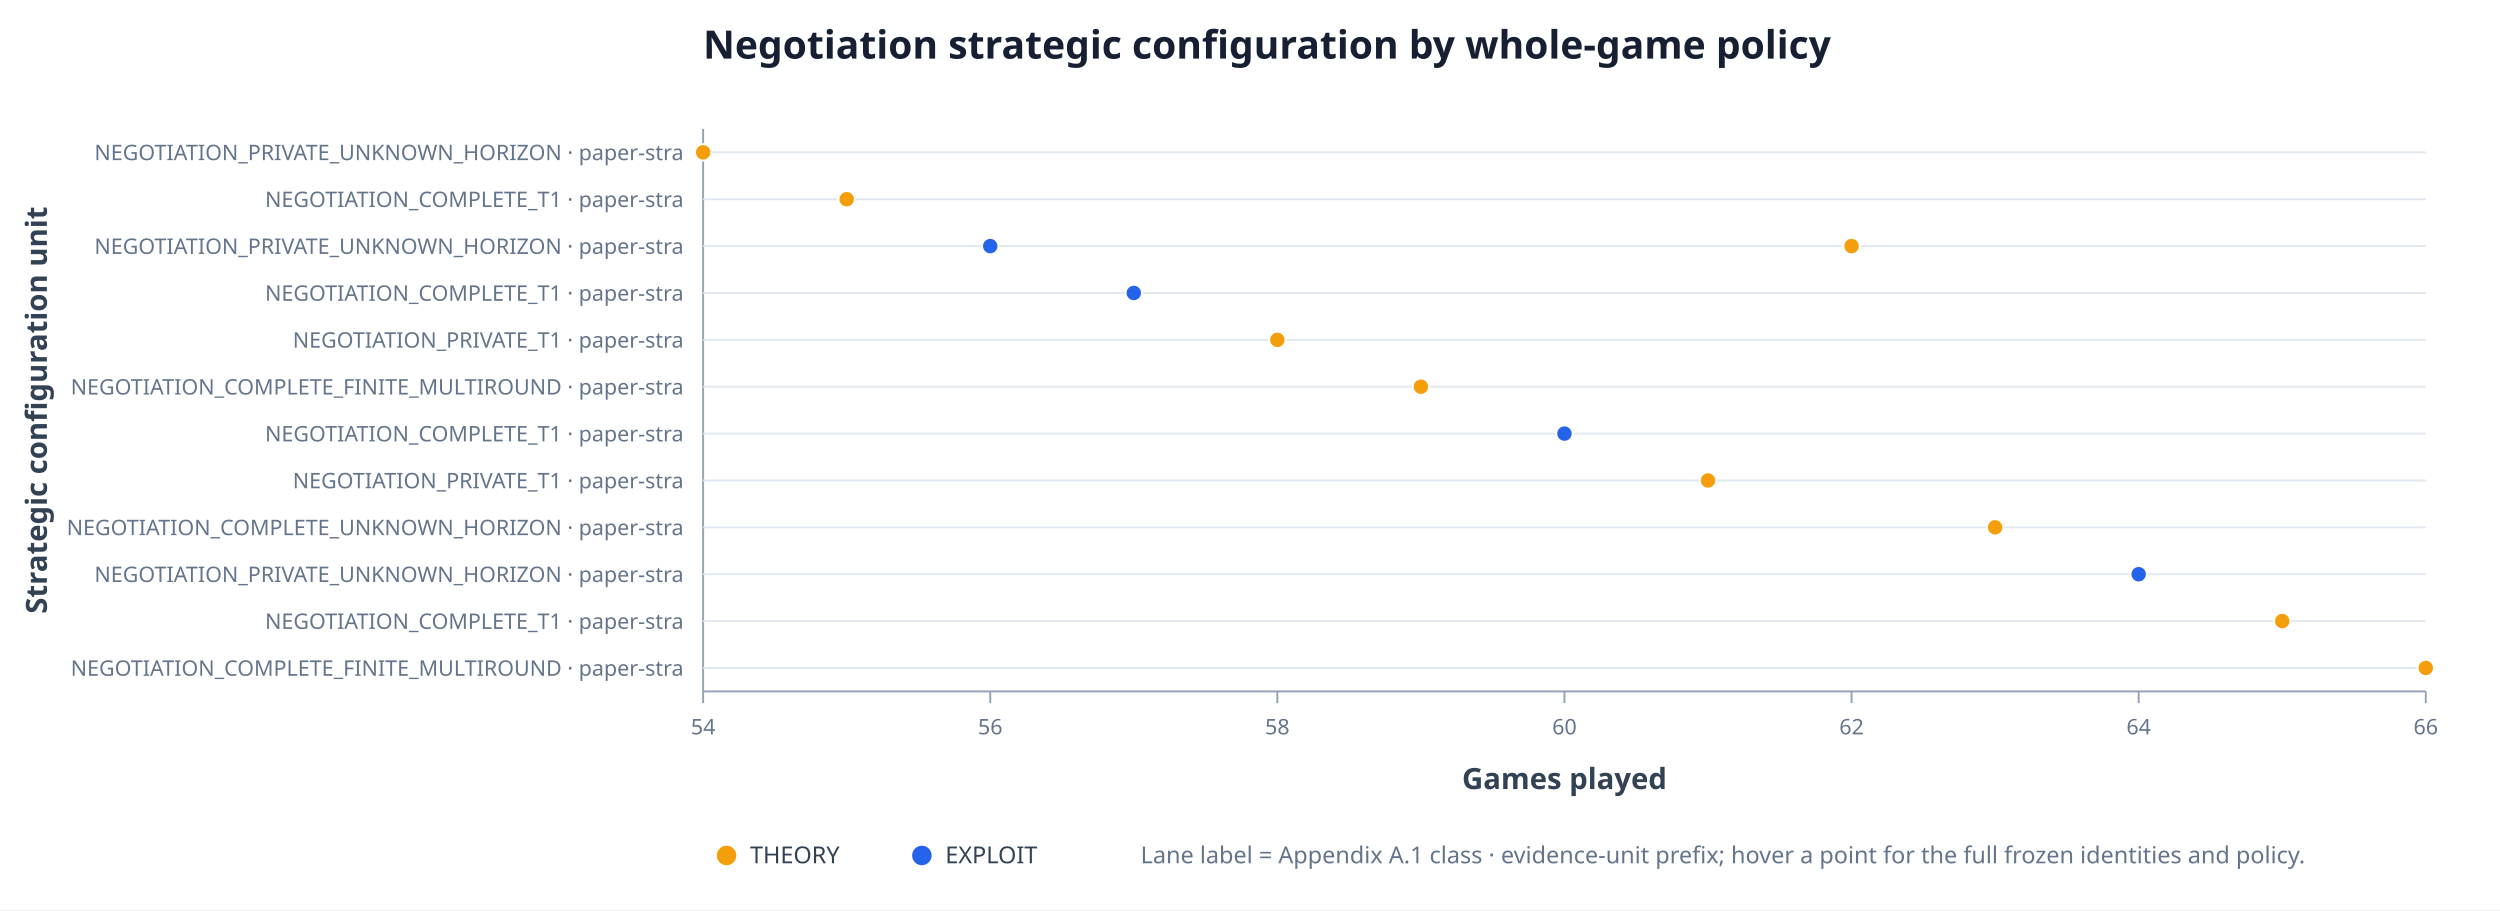
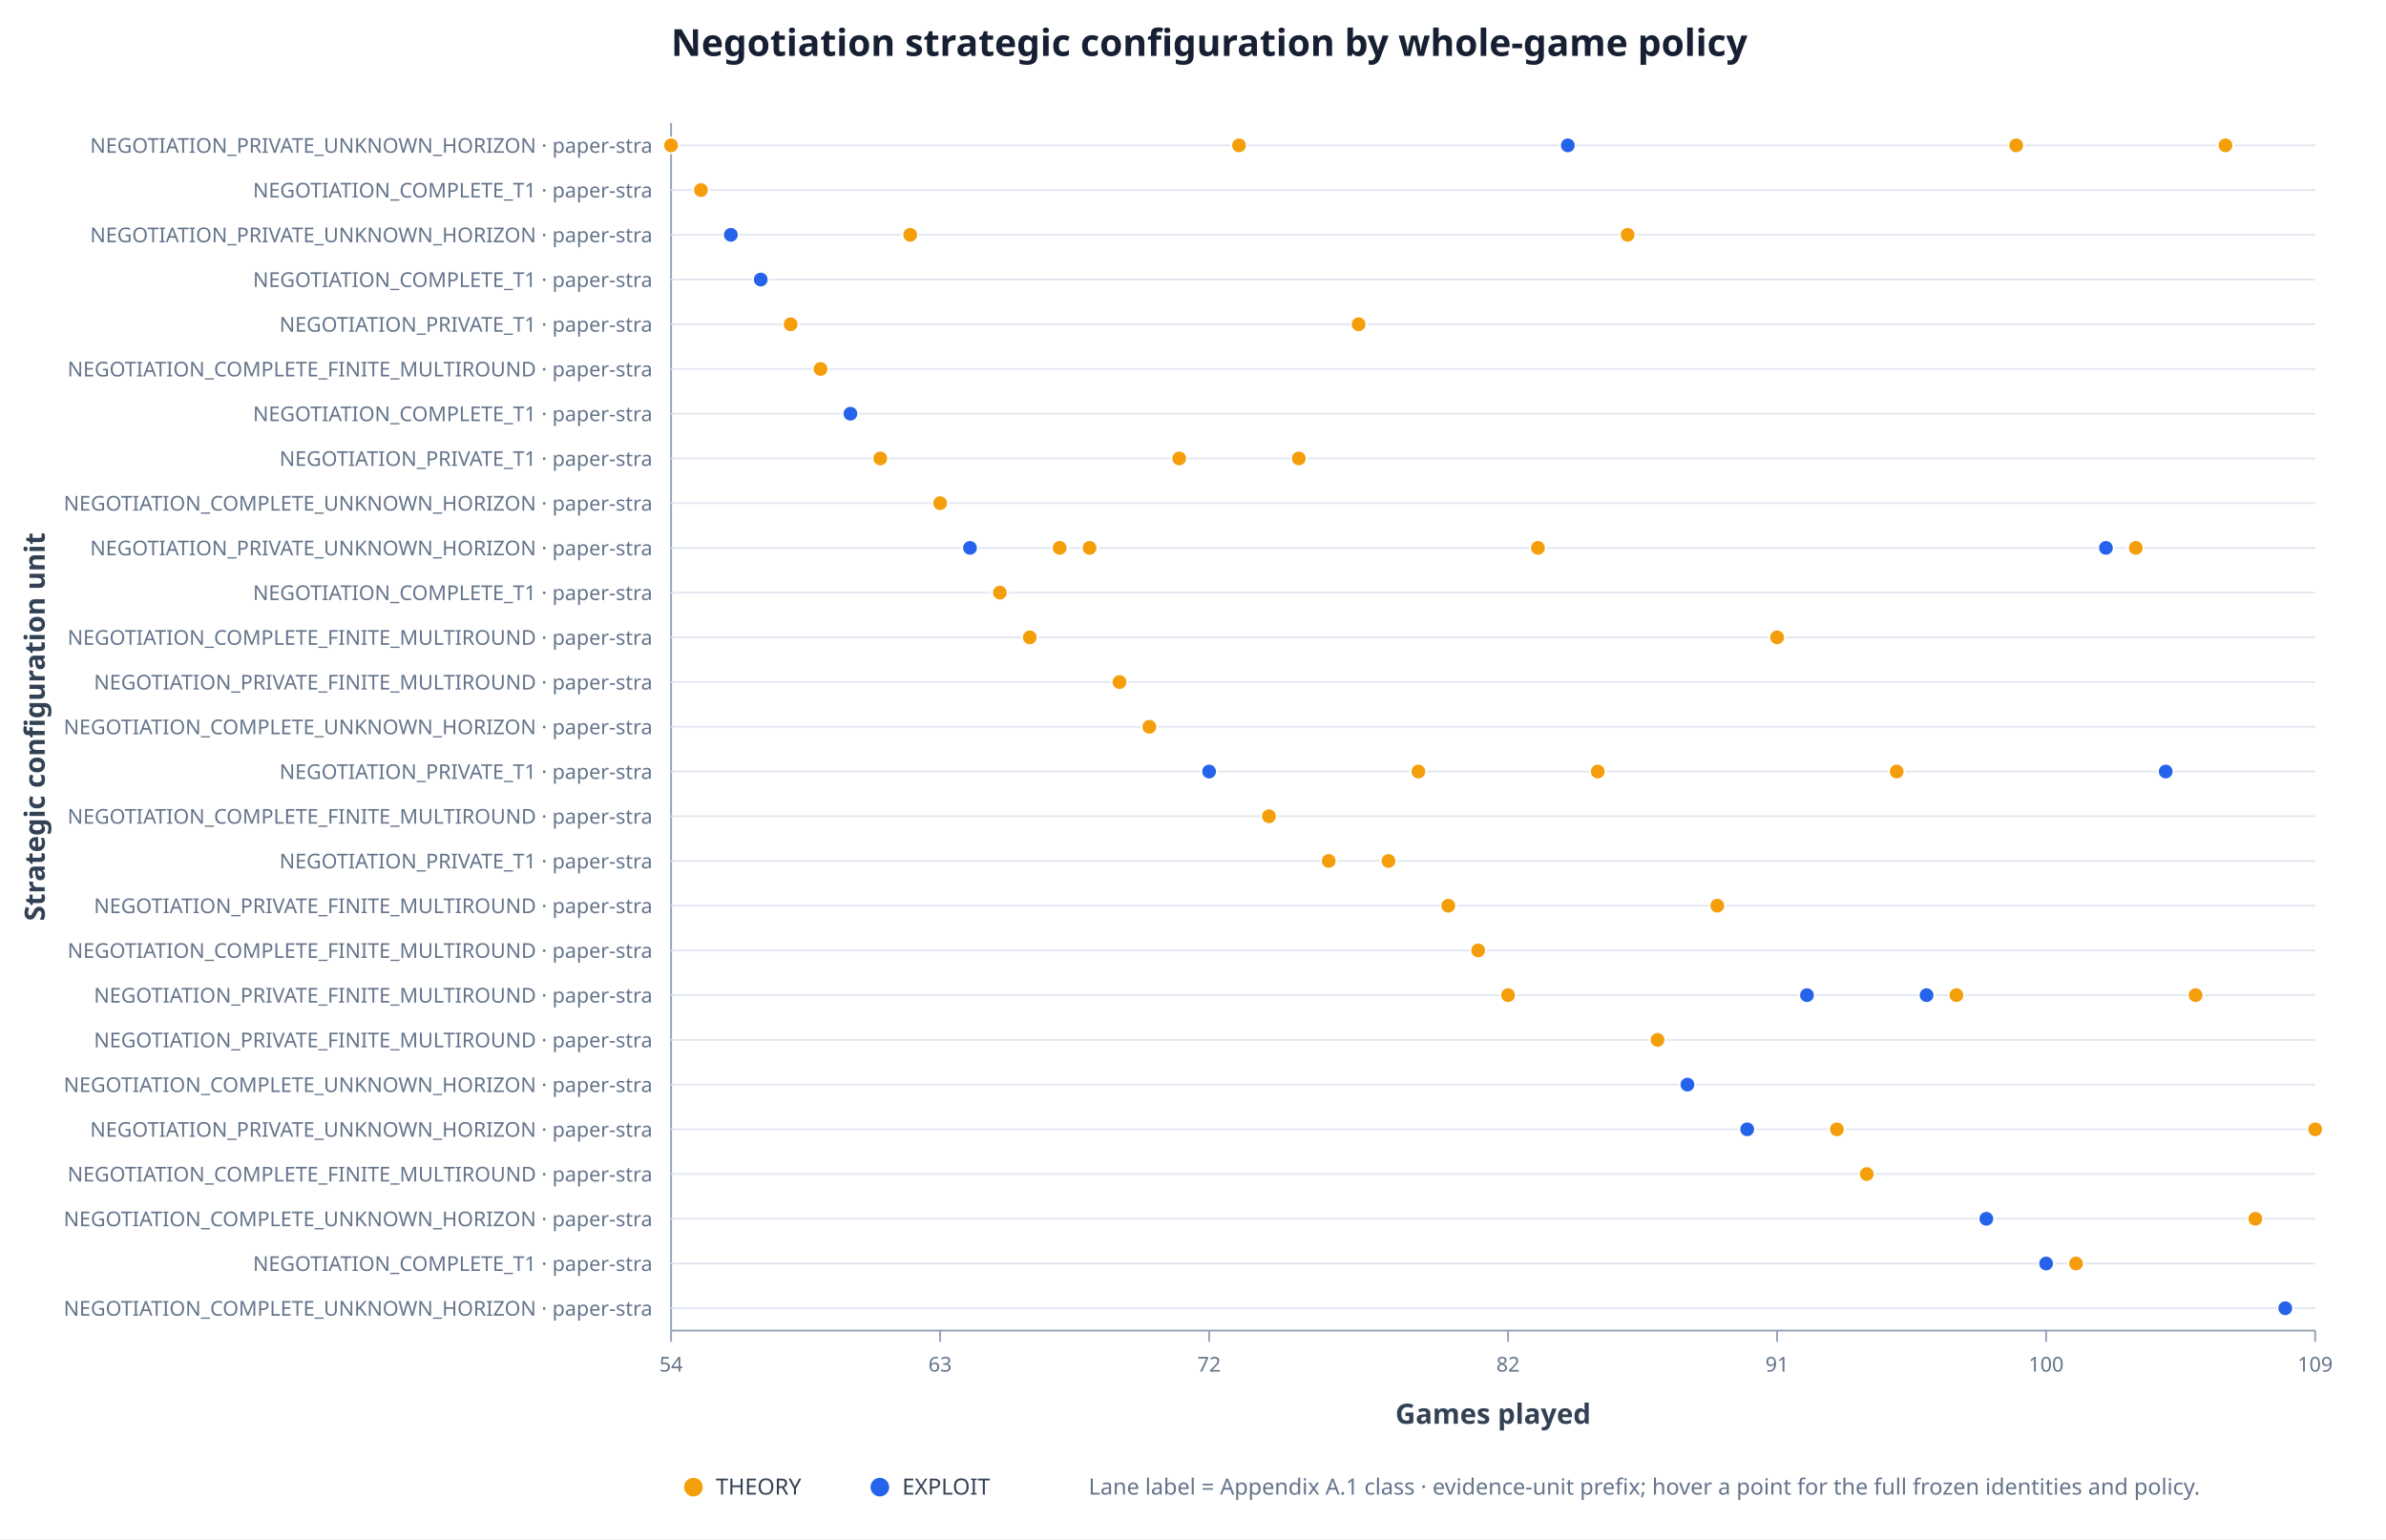
- <svg xmlns="http://www.w3.org/2000/svg" width="1280" height="466" viewBox="0 0 1280 466" role="img">
-   <rect width="1280" height="466" fill="white" />
+ <svg xmlns="http://www.w3.org/2000/svg" width="1280" height="826" viewBox="0 0 1280 826" role="img">
+   <rect width="1280" height="826" fill="white" />
  <text x="360.0" y="30" font-family="system-ui,sans-serif" font-size="20" font-weight="700" fill="#172033">Negotiation strategic configuration by whole-game policy</text>
-   <line x1="360.0" y1="354.0" x2="1242.0" y2="354.0" stroke="#94a3b8" />
-   <line x1="360.0" y1="66.0" x2="360.0" y2="354.0" stroke="#94a3b8" />
-   <text x="801.0" y="404" text-anchor="middle" font-family="system-ui,sans-serif" font-size="15" font-weight="650" fill="#334155">Games played</text>
-   <text x="24" y="210.0" transform="rotate(-90 24 210.0)" text-anchor="middle" font-family="system-ui,sans-serif" font-size="15" font-weight="650" fill="#334155">Strategic configuration unit</text>
+   <line x1="360.0" y1="714.0" x2="1242.0" y2="714.0" stroke="#94a3b8" />
+   <line x1="360.0" y1="66.0" x2="360.0" y2="714.0" stroke="#94a3b8" />
+   <text x="801.0" y="764" text-anchor="middle" font-family="system-ui,sans-serif" font-size="15" font-weight="650" fill="#334155">Games played</text>
+   <text x="24" y="390.0" transform="rotate(-90 24 390.0)" text-anchor="middle" font-family="system-ui,sans-serif" font-size="15" font-weight="650" fill="#334155">Strategic configuration unit</text>
  <line x1="360.0" y1="78.00" x2="1242.0" y2="78.00" stroke="#e2e8f0" />
  <text x="350.0" y="82.00" text-anchor="end" font-family="system-ui,sans-serif" font-size="11" fill="#64748b">NEGOTIATION_PRIVATE_UNKNOWN_HORIZON · paper-stra</text>
  <line x1="360.0" y1="102.00" x2="1242.0" y2="102.00" stroke="#e2e8f0" />
  <text x="350.0" y="106.00" text-anchor="end" font-family="system-ui,sans-serif" font-size="11" fill="#64748b">NEGOTIATION_COMPLETE_T1 · paper-stra</text>
  <line x1="360.0" y1="126.00" x2="1242.0" y2="126.00" stroke="#e2e8f0" />
  <text x="350.0" y="130.00" text-anchor="end" font-family="system-ui,sans-serif" font-size="11" fill="#64748b">NEGOTIATION_PRIVATE_UNKNOWN_HORIZON · paper-stra</text>
  <line x1="360.0" y1="150.00" x2="1242.0" y2="150.00" stroke="#e2e8f0" />
  <text x="350.0" y="154.00" text-anchor="end" font-family="system-ui,sans-serif" font-size="11" fill="#64748b">NEGOTIATION_COMPLETE_T1 · paper-stra</text>
  <line x1="360.0" y1="174.00" x2="1242.0" y2="174.00" stroke="#e2e8f0" />
  <text x="350.0" y="178.00" text-anchor="end" font-family="system-ui,sans-serif" font-size="11" fill="#64748b">NEGOTIATION_PRIVATE_T1 · paper-stra</text>
  <line x1="360.0" y1="198.00" x2="1242.0" y2="198.00" stroke="#e2e8f0" />
  <text x="350.0" y="202.00" text-anchor="end" font-family="system-ui,sans-serif" font-size="11" fill="#64748b">NEGOTIATION_COMPLETE_FINITE_MULTIROUND · paper-stra</text>
  <line x1="360.0" y1="222.00" x2="1242.0" y2="222.00" stroke="#e2e8f0" />
  <text x="350.0" y="226.00" text-anchor="end" font-family="system-ui,sans-serif" font-size="11" fill="#64748b">NEGOTIATION_COMPLETE_T1 · paper-stra</text>
  <line x1="360.0" y1="246.00" x2="1242.0" y2="246.00" stroke="#e2e8f0" />
  <text x="350.0" y="250.00" text-anchor="end" font-family="system-ui,sans-serif" font-size="11" fill="#64748b">NEGOTIATION_PRIVATE_T1 · paper-stra</text>
  <line x1="360.0" y1="270.00" x2="1242.0" y2="270.00" stroke="#e2e8f0" />
  <text x="350.0" y="274.00" text-anchor="end" font-family="system-ui,sans-serif" font-size="11" fill="#64748b">NEGOTIATION_COMPLETE_UNKNOWN_HORIZON · paper-stra</text>
  <line x1="360.0" y1="294.00" x2="1242.0" y2="294.00" stroke="#e2e8f0" />
  <text x="350.0" y="298.00" text-anchor="end" font-family="system-ui,sans-serif" font-size="11" fill="#64748b">NEGOTIATION_PRIVATE_UNKNOWN_HORIZON · paper-stra</text>
  <line x1="360.0" y1="318.00" x2="1242.0" y2="318.00" stroke="#e2e8f0" />
  <text x="350.0" y="322.00" text-anchor="end" font-family="system-ui,sans-serif" font-size="11" fill="#64748b">NEGOTIATION_COMPLETE_T1 · paper-stra</text>
  <line x1="360.0" y1="342.00" x2="1242.0" y2="342.00" stroke="#e2e8f0" />
  <text x="350.0" y="346.00" text-anchor="end" font-family="system-ui,sans-serif" font-size="11" fill="#64748b">NEGOTIATION_COMPLETE_FINITE_MULTIROUND · paper-stra</text>
-   <line x1="360.00" y1="354.0" x2="360.00" y2="360.0" stroke="#94a3b8" />
-   <text x="360.00" y="376.0" text-anchor="middle" font-family="system-ui,sans-serif" font-size="11" fill="#64748b">54</text>
-   <line x1="507.00" y1="354.0" x2="507.00" y2="360.0" stroke="#94a3b8" />
-   <text x="507.00" y="376.0" text-anchor="middle" font-family="system-ui,sans-serif" font-size="11" fill="#64748b">56</text>
-   <line x1="654.00" y1="354.0" x2="654.00" y2="360.0" stroke="#94a3b8" />
-   <text x="654.00" y="376.0" text-anchor="middle" font-family="system-ui,sans-serif" font-size="11" fill="#64748b">58</text>
-   <line x1="801.00" y1="354.0" x2="801.00" y2="360.0" stroke="#94a3b8" />
-   <text x="801.00" y="376.0" text-anchor="middle" font-family="system-ui,sans-serif" font-size="11" fill="#64748b">60</text>
-   <line x1="948.00" y1="354.0" x2="948.00" y2="360.0" stroke="#94a3b8" />
-   <text x="948.00" y="376.0" text-anchor="middle" font-family="system-ui,sans-serif" font-size="11" fill="#64748b">62</text>
-   <line x1="1095.00" y1="354.0" x2="1095.00" y2="360.0" stroke="#94a3b8" />
-   <text x="1095.00" y="376.0" text-anchor="middle" font-family="system-ui,sans-serif" font-size="11" fill="#64748b">64</text>
-   <line x1="1242.00" y1="354.0" x2="1242.00" y2="360.0" stroke="#94a3b8" />
-   <text x="1242.00" y="376.0" text-anchor="middle" font-family="system-ui,sans-serif" font-size="11" fill="#64748b">66</text>
+   <line x1="360.0" y1="366.00" x2="1242.0" y2="366.00" stroke="#e2e8f0" />
+   <text x="350.0" y="370.00" text-anchor="end" font-family="system-ui,sans-serif" font-size="11" fill="#64748b">NEGOTIATION_PRIVATE_FINITE_MULTIROUND · paper-stra</text>
+   <line x1="360.0" y1="390.00" x2="1242.0" y2="390.00" stroke="#e2e8f0" />
+   <text x="350.0" y="394.00" text-anchor="end" font-family="system-ui,sans-serif" font-size="11" fill="#64748b">NEGOTIATION_COMPLETE_UNKNOWN_HORIZON · paper-stra</text>
+   <line x1="360.0" y1="414.00" x2="1242.0" y2="414.00" stroke="#e2e8f0" />
+   <text x="350.0" y="418.00" text-anchor="end" font-family="system-ui,sans-serif" font-size="11" fill="#64748b">NEGOTIATION_PRIVATE_T1 · paper-stra</text>
+   <line x1="360.0" y1="438.00" x2="1242.0" y2="438.00" stroke="#e2e8f0" />
+   <text x="350.0" y="442.00" text-anchor="end" font-family="system-ui,sans-serif" font-size="11" fill="#64748b">NEGOTIATION_COMPLETE_FINITE_MULTIROUND · paper-stra</text>
+   <line x1="360.0" y1="462.00" x2="1242.0" y2="462.00" stroke="#e2e8f0" />
+   <text x="350.0" y="466.00" text-anchor="end" font-family="system-ui,sans-serif" font-size="11" fill="#64748b">NEGOTIATION_PRIVATE_T1 · paper-stra</text>
+   <line x1="360.0" y1="486.00" x2="1242.0" y2="486.00" stroke="#e2e8f0" />
+   <text x="350.0" y="490.00" text-anchor="end" font-family="system-ui,sans-serif" font-size="11" fill="#64748b">NEGOTIATION_PRIVATE_FINITE_MULTIROUND · paper-stra</text>
+   <line x1="360.0" y1="510.00" x2="1242.0" y2="510.00" stroke="#e2e8f0" />
+   <text x="350.0" y="514.00" text-anchor="end" font-family="system-ui,sans-serif" font-size="11" fill="#64748b">NEGOTIATION_COMPLETE_FINITE_MULTIROUND · paper-stra</text>
+   <line x1="360.0" y1="534.00" x2="1242.0" y2="534.00" stroke="#e2e8f0" />
+   <text x="350.0" y="538.00" text-anchor="end" font-family="system-ui,sans-serif" font-size="11" fill="#64748b">NEGOTIATION_PRIVATE_FINITE_MULTIROUND · paper-stra</text>
+   <line x1="360.0" y1="558.00" x2="1242.0" y2="558.00" stroke="#e2e8f0" />
+   <text x="350.0" y="562.00" text-anchor="end" font-family="system-ui,sans-serif" font-size="11" fill="#64748b">NEGOTIATION_PRIVATE_FINITE_MULTIROUND · paper-stra</text>
+   <line x1="360.0" y1="582.00" x2="1242.0" y2="582.00" stroke="#e2e8f0" />
+   <text x="350.0" y="586.00" text-anchor="end" font-family="system-ui,sans-serif" font-size="11" fill="#64748b">NEGOTIATION_COMPLETE_UNKNOWN_HORIZON · paper-stra</text>
+   <line x1="360.0" y1="606.00" x2="1242.0" y2="606.00" stroke="#e2e8f0" />
+   <text x="350.0" y="610.00" text-anchor="end" font-family="system-ui,sans-serif" font-size="11" fill="#64748b">NEGOTIATION_PRIVATE_UNKNOWN_HORIZON · paper-stra</text>
+   <line x1="360.0" y1="630.00" x2="1242.0" y2="630.00" stroke="#e2e8f0" />
+   <text x="350.0" y="634.00" text-anchor="end" font-family="system-ui,sans-serif" font-size="11" fill="#64748b">NEGOTIATION_COMPLETE_FINITE_MULTIROUND · paper-stra</text>
+   <line x1="360.0" y1="654.00" x2="1242.0" y2="654.00" stroke="#e2e8f0" />
+   <text x="350.0" y="658.00" text-anchor="end" font-family="system-ui,sans-serif" font-size="11" fill="#64748b">NEGOTIATION_COMPLETE_UNKNOWN_HORIZON · paper-stra</text>
+   <line x1="360.0" y1="678.00" x2="1242.0" y2="678.00" stroke="#e2e8f0" />
+   <text x="350.0" y="682.00" text-anchor="end" font-family="system-ui,sans-serif" font-size="11" fill="#64748b">NEGOTIATION_COMPLETE_T1 · paper-stra</text>
+   <line x1="360.0" y1="702.00" x2="1242.0" y2="702.00" stroke="#e2e8f0" />
+   <text x="350.0" y="706.00" text-anchor="end" font-family="system-ui,sans-serif" font-size="11" fill="#64748b">NEGOTIATION_COMPLETE_UNKNOWN_HORIZON · paper-stra</text>
+   <line x1="360.00" y1="714.0" x2="360.00" y2="720.0" stroke="#94a3b8" />
+   <text x="360.00" y="736.0" text-anchor="middle" font-family="system-ui,sans-serif" font-size="11" fill="#64748b">54</text>
+   <line x1="504.33" y1="714.0" x2="504.33" y2="720.0" stroke="#94a3b8" />
+   <text x="504.33" y="736.0" text-anchor="middle" font-family="system-ui,sans-serif" font-size="11" fill="#64748b">63</text>
+   <line x1="648.65" y1="714.0" x2="648.65" y2="720.0" stroke="#94a3b8" />
+   <text x="648.65" y="736.0" text-anchor="middle" font-family="system-ui,sans-serif" font-size="11" fill="#64748b">72</text>
+   <line x1="809.02" y1="714.0" x2="809.02" y2="720.0" stroke="#94a3b8" />
+   <text x="809.02" y="736.0" text-anchor="middle" font-family="system-ui,sans-serif" font-size="11" fill="#64748b">82</text>
+   <line x1="953.35" y1="714.0" x2="953.35" y2="720.0" stroke="#94a3b8" />
+   <text x="953.35" y="736.0" text-anchor="middle" font-family="system-ui,sans-serif" font-size="11" fill="#64748b">91</text>
+   <line x1="1097.67" y1="714.0" x2="1097.67" y2="720.0" stroke="#94a3b8" />
+   <text x="1097.67" y="736.0" text-anchor="middle" font-family="system-ui,sans-serif" font-size="11" fill="#64748b">100</text>
+   <line x1="1242.00" y1="714.0" x2="1242.00" y2="720.0" stroke="#94a3b8" />
+   <text x="1242.00" y="736.0" text-anchor="middle" font-family="system-ui,sans-serif" font-size="11" fill="#64748b">109</text>
  <circle cx="360.00" cy="78.00" r="4.2" fill="#f59e0b" stroke="white" stroke-width="1" />
-   <circle cx="433.50" cy="102.00" r="4.2" fill="#f59e0b" stroke="white" stroke-width="1" />
-   <circle cx="507.00" cy="126.00" r="4.2" fill="#2563eb" stroke="white" stroke-width="1" />
-   <circle cx="580.50" cy="150.00" r="4.2" fill="#2563eb" stroke="white" stroke-width="1" />
-   <circle cx="654.00" cy="174.00" r="4.2" fill="#f59e0b" stroke="white" stroke-width="1" />
-   <circle cx="727.50" cy="198.00" r="4.2" fill="#f59e0b" stroke="white" stroke-width="1" />
-   <circle cx="801.00" cy="222.00" r="4.2" fill="#2563eb" stroke="white" stroke-width="1" />
-   <circle cx="874.50" cy="246.00" r="4.2" fill="#f59e0b" stroke="white" stroke-width="1" />
-   <circle cx="948.00" cy="126.00" r="4.2" fill="#f59e0b" stroke="white" stroke-width="1" />
-   <circle cx="1021.50" cy="270.00" r="4.2" fill="#f59e0b" stroke="white" stroke-width="1" />
-   <circle cx="1095.00" cy="294.00" r="4.2" fill="#2563eb" stroke="white" stroke-width="1" />
-   <circle cx="1168.50" cy="318.00" r="4.2" fill="#f59e0b" stroke="white" stroke-width="1" />
-   <circle cx="1242.00" cy="342.00" r="4.2" fill="#f59e0b" stroke="white" stroke-width="1" />
-   <circle cx="372.0" cy="438" r="5" fill="#f59e0b" />
-   <text x="384.0" y="442" font-family="system-ui,sans-serif" font-size="12" fill="#334155">THEORY</text>
-   <circle cx="472.0" cy="438" r="5" fill="#2563eb" />
-   <text x="484.0" y="442" font-family="system-ui,sans-serif" font-size="12" fill="#334155">EXPLOIT</text>
-   <text x="584.0" y="442" font-family="system-ui,sans-serif" font-size="12" fill="#64748b">Lane label = Appendix A.1 class · evidence-unit prefix; hover a point for the full frozen identities and policy.</text>
+   <circle cx="376.04" cy="102.00" r="4.2" fill="#f59e0b" stroke="white" stroke-width="1" />
+   <circle cx="392.07" cy="126.00" r="4.2" fill="#2563eb" stroke="white" stroke-width="1" />
+   <circle cx="408.11" cy="150.00" r="4.2" fill="#2563eb" stroke="white" stroke-width="1" />
+   <circle cx="424.15" cy="174.00" r="4.2" fill="#f59e0b" stroke="white" stroke-width="1" />
+   <circle cx="440.18" cy="198.00" r="4.2" fill="#f59e0b" stroke="white" stroke-width="1" />
+   <circle cx="456.22" cy="222.00" r="4.2" fill="#2563eb" stroke="white" stroke-width="1" />
+   <circle cx="472.25" cy="246.00" r="4.2" fill="#f59e0b" stroke="white" stroke-width="1" />
+   <circle cx="488.29" cy="126.00" r="4.2" fill="#f59e0b" stroke="white" stroke-width="1" />
+   <circle cx="504.33" cy="270.00" r="4.2" fill="#f59e0b" stroke="white" stroke-width="1" />
+   <circle cx="520.36" cy="294.00" r="4.2" fill="#2563eb" stroke="white" stroke-width="1" />
+   <circle cx="536.40" cy="318.00" r="4.2" fill="#f59e0b" stroke="white" stroke-width="1" />
+   <circle cx="552.44" cy="342.00" r="4.2" fill="#f59e0b" stroke="white" stroke-width="1" />
+   <circle cx="568.47" cy="294.00" r="4.2" fill="#f59e0b" stroke="white" stroke-width="1" />
+   <circle cx="584.51" cy="294.00" r="4.2" fill="#f59e0b" stroke="white" stroke-width="1" />
+   <circle cx="600.55" cy="366.00" r="4.2" fill="#f59e0b" stroke="white" stroke-width="1" />
+   <circle cx="616.58" cy="390.00" r="4.2" fill="#f59e0b" stroke="white" stroke-width="1" />
+   <circle cx="632.62" cy="246.00" r="4.2" fill="#f59e0b" stroke="white" stroke-width="1" />
+   <circle cx="648.65" cy="414.00" r="4.2" fill="#2563eb" stroke="white" stroke-width="1" />
+   <circle cx="664.69" cy="78.00" r="4.2" fill="#f59e0b" stroke="white" stroke-width="1" />
+   <circle cx="680.73" cy="438.00" r="4.2" fill="#f59e0b" stroke="white" stroke-width="1" />
+   <circle cx="696.76" cy="246.00" r="4.2" fill="#f59e0b" stroke="white" stroke-width="1" />
+   <circle cx="712.80" cy="462.00" r="4.2" fill="#f59e0b" stroke="white" stroke-width="1" />
+   <circle cx="728.84" cy="174.00" r="4.2" fill="#f59e0b" stroke="white" stroke-width="1" />
+   <circle cx="744.87" cy="462.00" r="4.2" fill="#f59e0b" stroke="white" stroke-width="1" />
+   <circle cx="760.91" cy="414.00" r="4.2" fill="#f59e0b" stroke="white" stroke-width="1" />
+   <circle cx="776.95" cy="486.00" r="4.2" fill="#f59e0b" stroke="white" stroke-width="1" />
+   <circle cx="792.98" cy="510.00" r="4.2" fill="#f59e0b" stroke="white" stroke-width="1" />
+   <circle cx="809.02" cy="534.00" r="4.2" fill="#f59e0b" stroke="white" stroke-width="1" />
+   <circle cx="825.05" cy="294.00" r="4.2" fill="#f59e0b" stroke="white" stroke-width="1" />
+   <circle cx="841.09" cy="78.00" r="4.2" fill="#2563eb" stroke="white" stroke-width="1" />
+   <circle cx="857.13" cy="414.00" r="4.2" fill="#f59e0b" stroke="white" stroke-width="1" />
+   <circle cx="873.16" cy="126.00" r="4.2" fill="#f59e0b" stroke="white" stroke-width="1" />
+   <circle cx="889.20" cy="558.00" r="4.2" fill="#f59e0b" stroke="white" stroke-width="1" />
+   <circle cx="905.24" cy="582.00" r="4.2" fill="#2563eb" stroke="white" stroke-width="1" />
+   <circle cx="921.27" cy="486.00" r="4.2" fill="#f59e0b" stroke="white" stroke-width="1" />
+   <circle cx="937.31" cy="606.00" r="4.2" fill="#2563eb" stroke="white" stroke-width="1" />
+   <circle cx="953.35" cy="342.00" r="4.2" fill="#f59e0b" stroke="white" stroke-width="1" />
+   <circle cx="969.38" cy="534.00" r="4.2" fill="#2563eb" stroke="white" stroke-width="1" />
+   <circle cx="985.42" cy="606.00" r="4.2" fill="#f59e0b" stroke="white" stroke-width="1" />
+   <circle cx="1001.45" cy="630.00" r="4.2" fill="#f59e0b" stroke="white" stroke-width="1" />
+   <circle cx="1017.49" cy="414.00" r="4.2" fill="#f59e0b" stroke="white" stroke-width="1" />
+   <circle cx="1033.53" cy="534.00" r="4.2" fill="#2563eb" stroke="white" stroke-width="1" />
+   <circle cx="1049.56" cy="534.00" r="4.2" fill="#f59e0b" stroke="white" stroke-width="1" />
+   <circle cx="1065.60" cy="654.00" r="4.2" fill="#2563eb" stroke="white" stroke-width="1" />
+   <circle cx="1081.64" cy="78.00" r="4.2" fill="#f59e0b" stroke="white" stroke-width="1" />
+   <circle cx="1097.67" cy="678.00" r="4.2" fill="#2563eb" stroke="white" stroke-width="1" />
+   <circle cx="1113.71" cy="678.00" r="4.2" fill="#f59e0b" stroke="white" stroke-width="1" />
+   <circle cx="1129.75" cy="294.00" r="4.2" fill="#2563eb" stroke="white" stroke-width="1" />
+   <circle cx="1145.78" cy="294.00" r="4.2" fill="#f59e0b" stroke="white" stroke-width="1" />
+   <circle cx="1161.82" cy="414.00" r="4.2" fill="#2563eb" stroke="white" stroke-width="1" />
+   <circle cx="1177.85" cy="534.00" r="4.2" fill="#f59e0b" stroke="white" stroke-width="1" />
+   <circle cx="1193.89" cy="78.00" r="4.2" fill="#f59e0b" stroke="white" stroke-width="1" />
+   <circle cx="1209.93" cy="654.00" r="4.2" fill="#f59e0b" stroke="white" stroke-width="1" />
+   <circle cx="1225.96" cy="702.00" r="4.2" fill="#2563eb" stroke="white" stroke-width="1" />
+   <circle cx="1242.00" cy="606.00" r="4.2" fill="#f59e0b" stroke="white" stroke-width="1" />
+   <circle cx="372.0" cy="798" r="5" fill="#f59e0b" />
+   <text x="384.0" y="802" font-family="system-ui,sans-serif" font-size="12" fill="#334155">THEORY</text>
+   <circle cx="472.0" cy="798" r="5" fill="#2563eb" />
+   <text x="484.0" y="802" font-family="system-ui,sans-serif" font-size="12" fill="#334155">EXPLOIT</text>
+   <text x="584.0" y="802" font-family="system-ui,sans-serif" font-size="12" fill="#64748b">Lane label = Appendix A.1 class · evidence-unit prefix; hover a point for the full frozen identities and policy.</text>
</svg>
